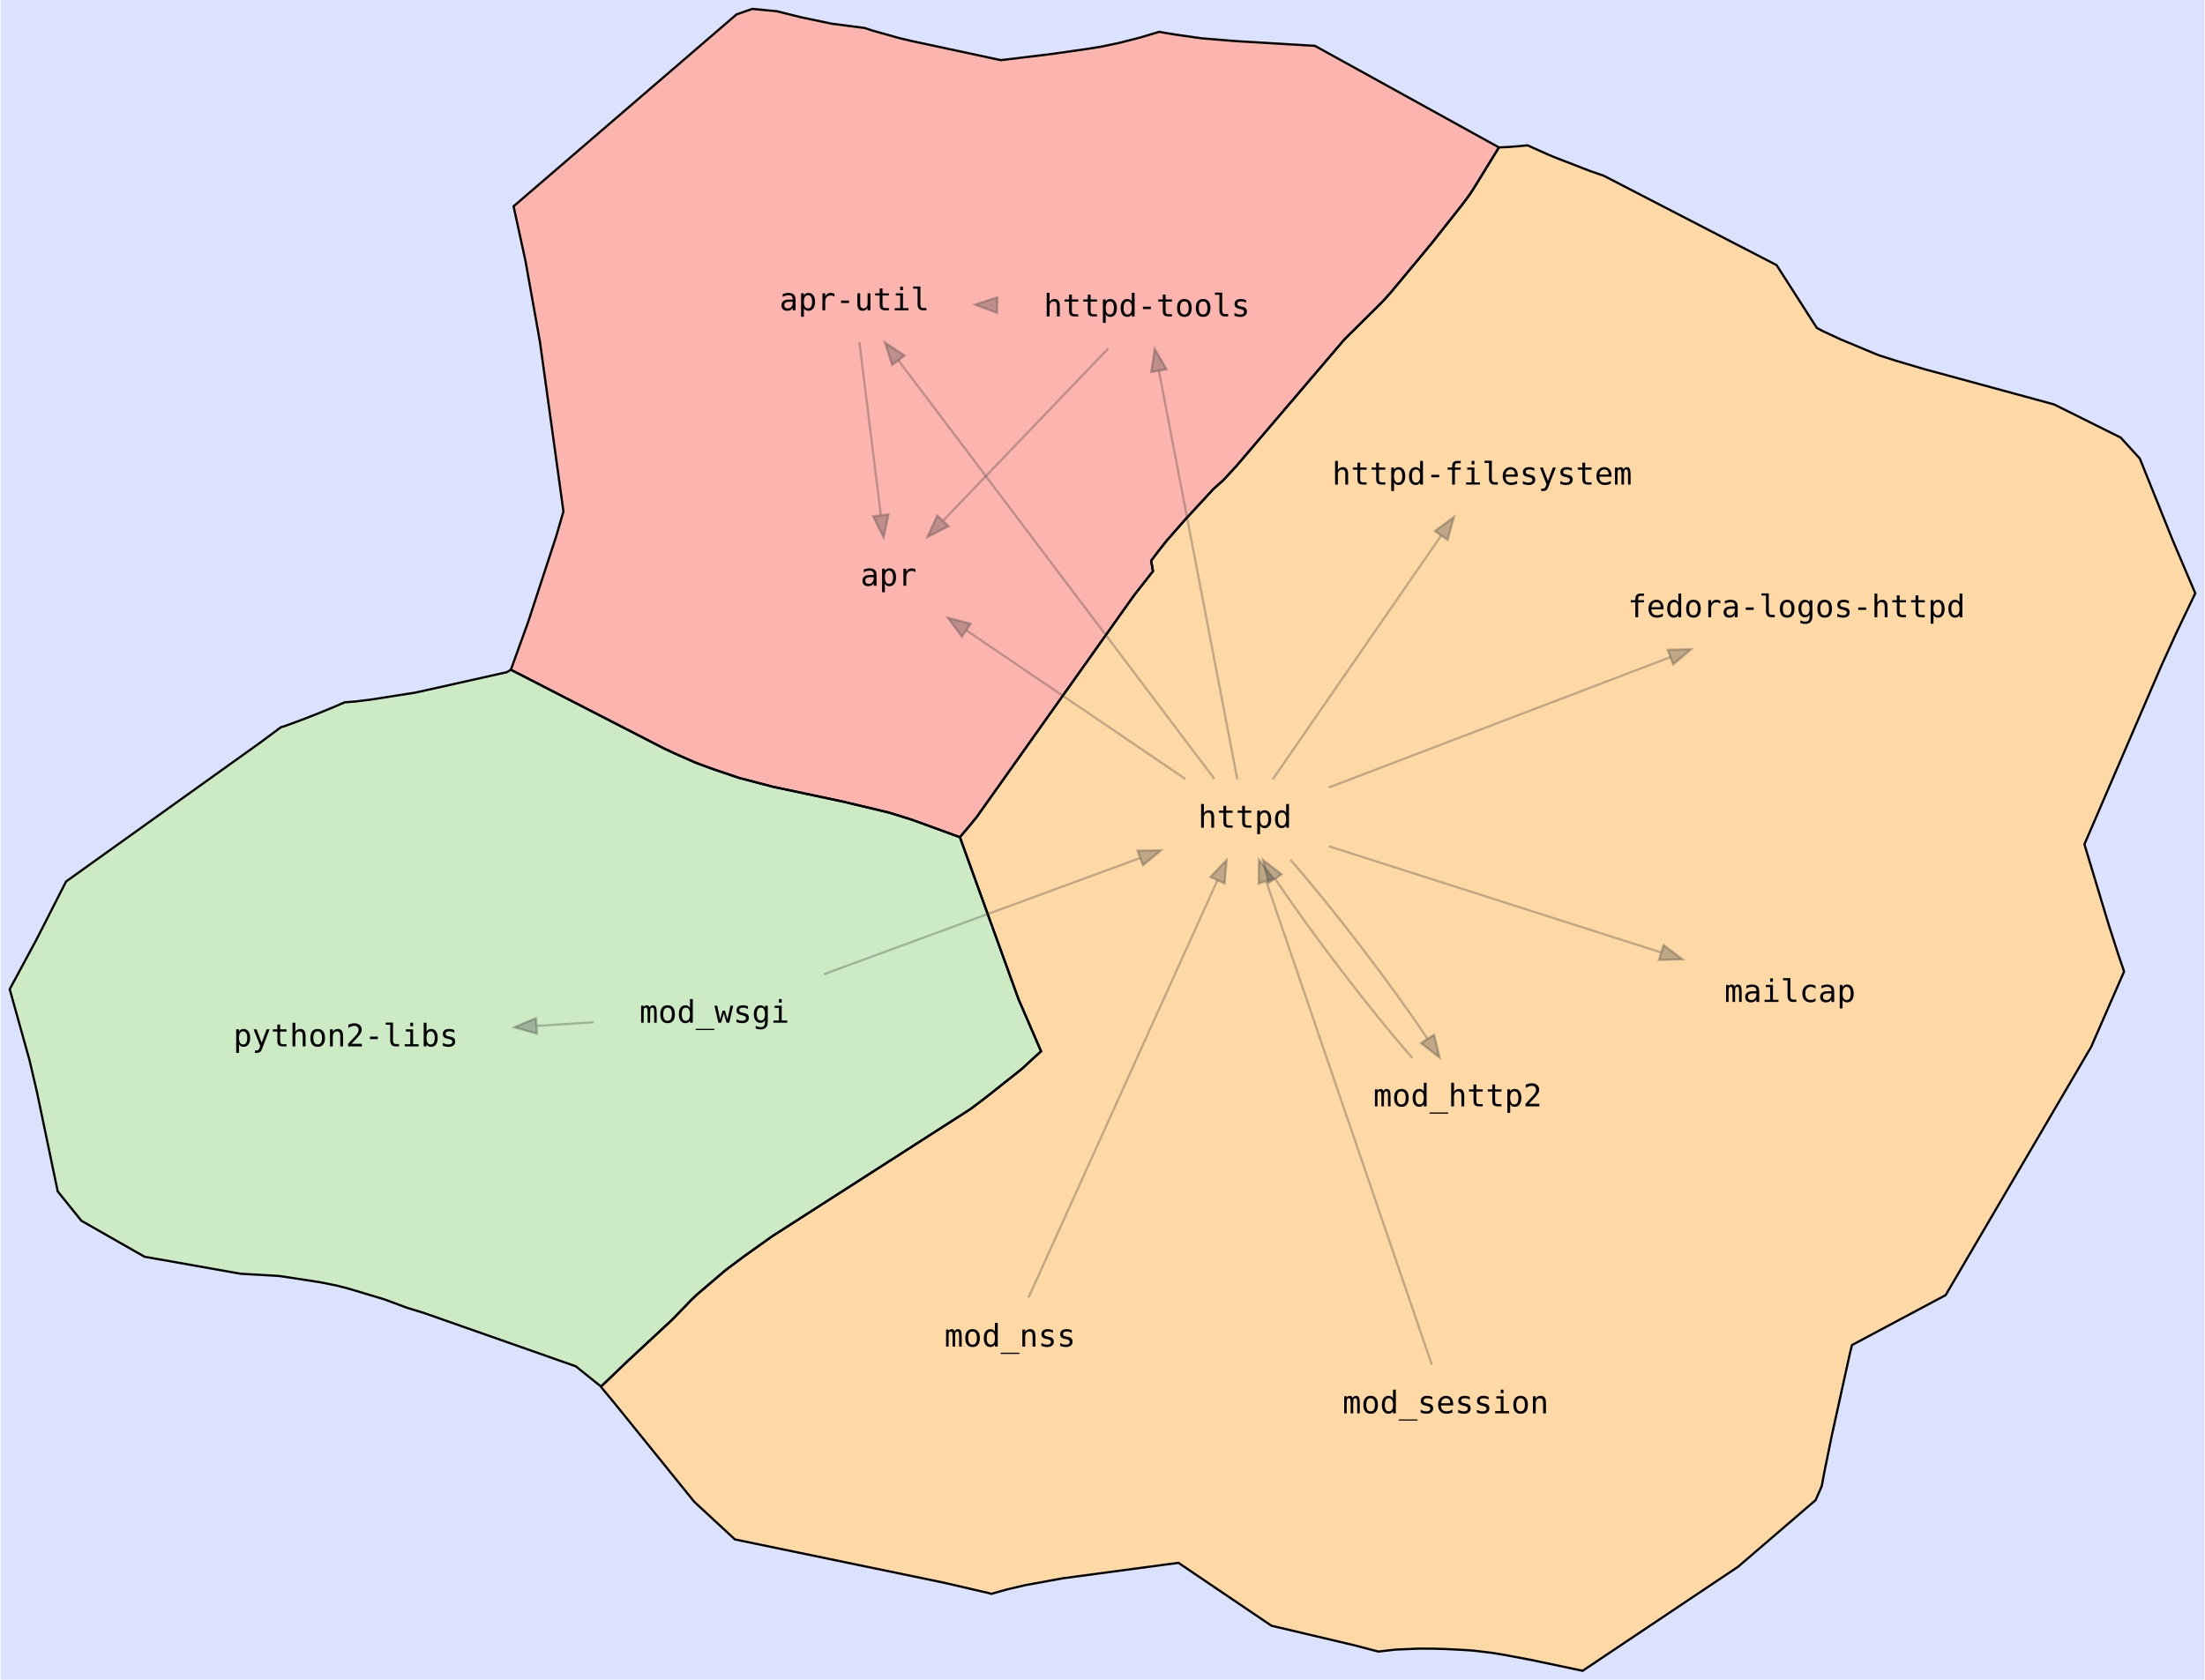
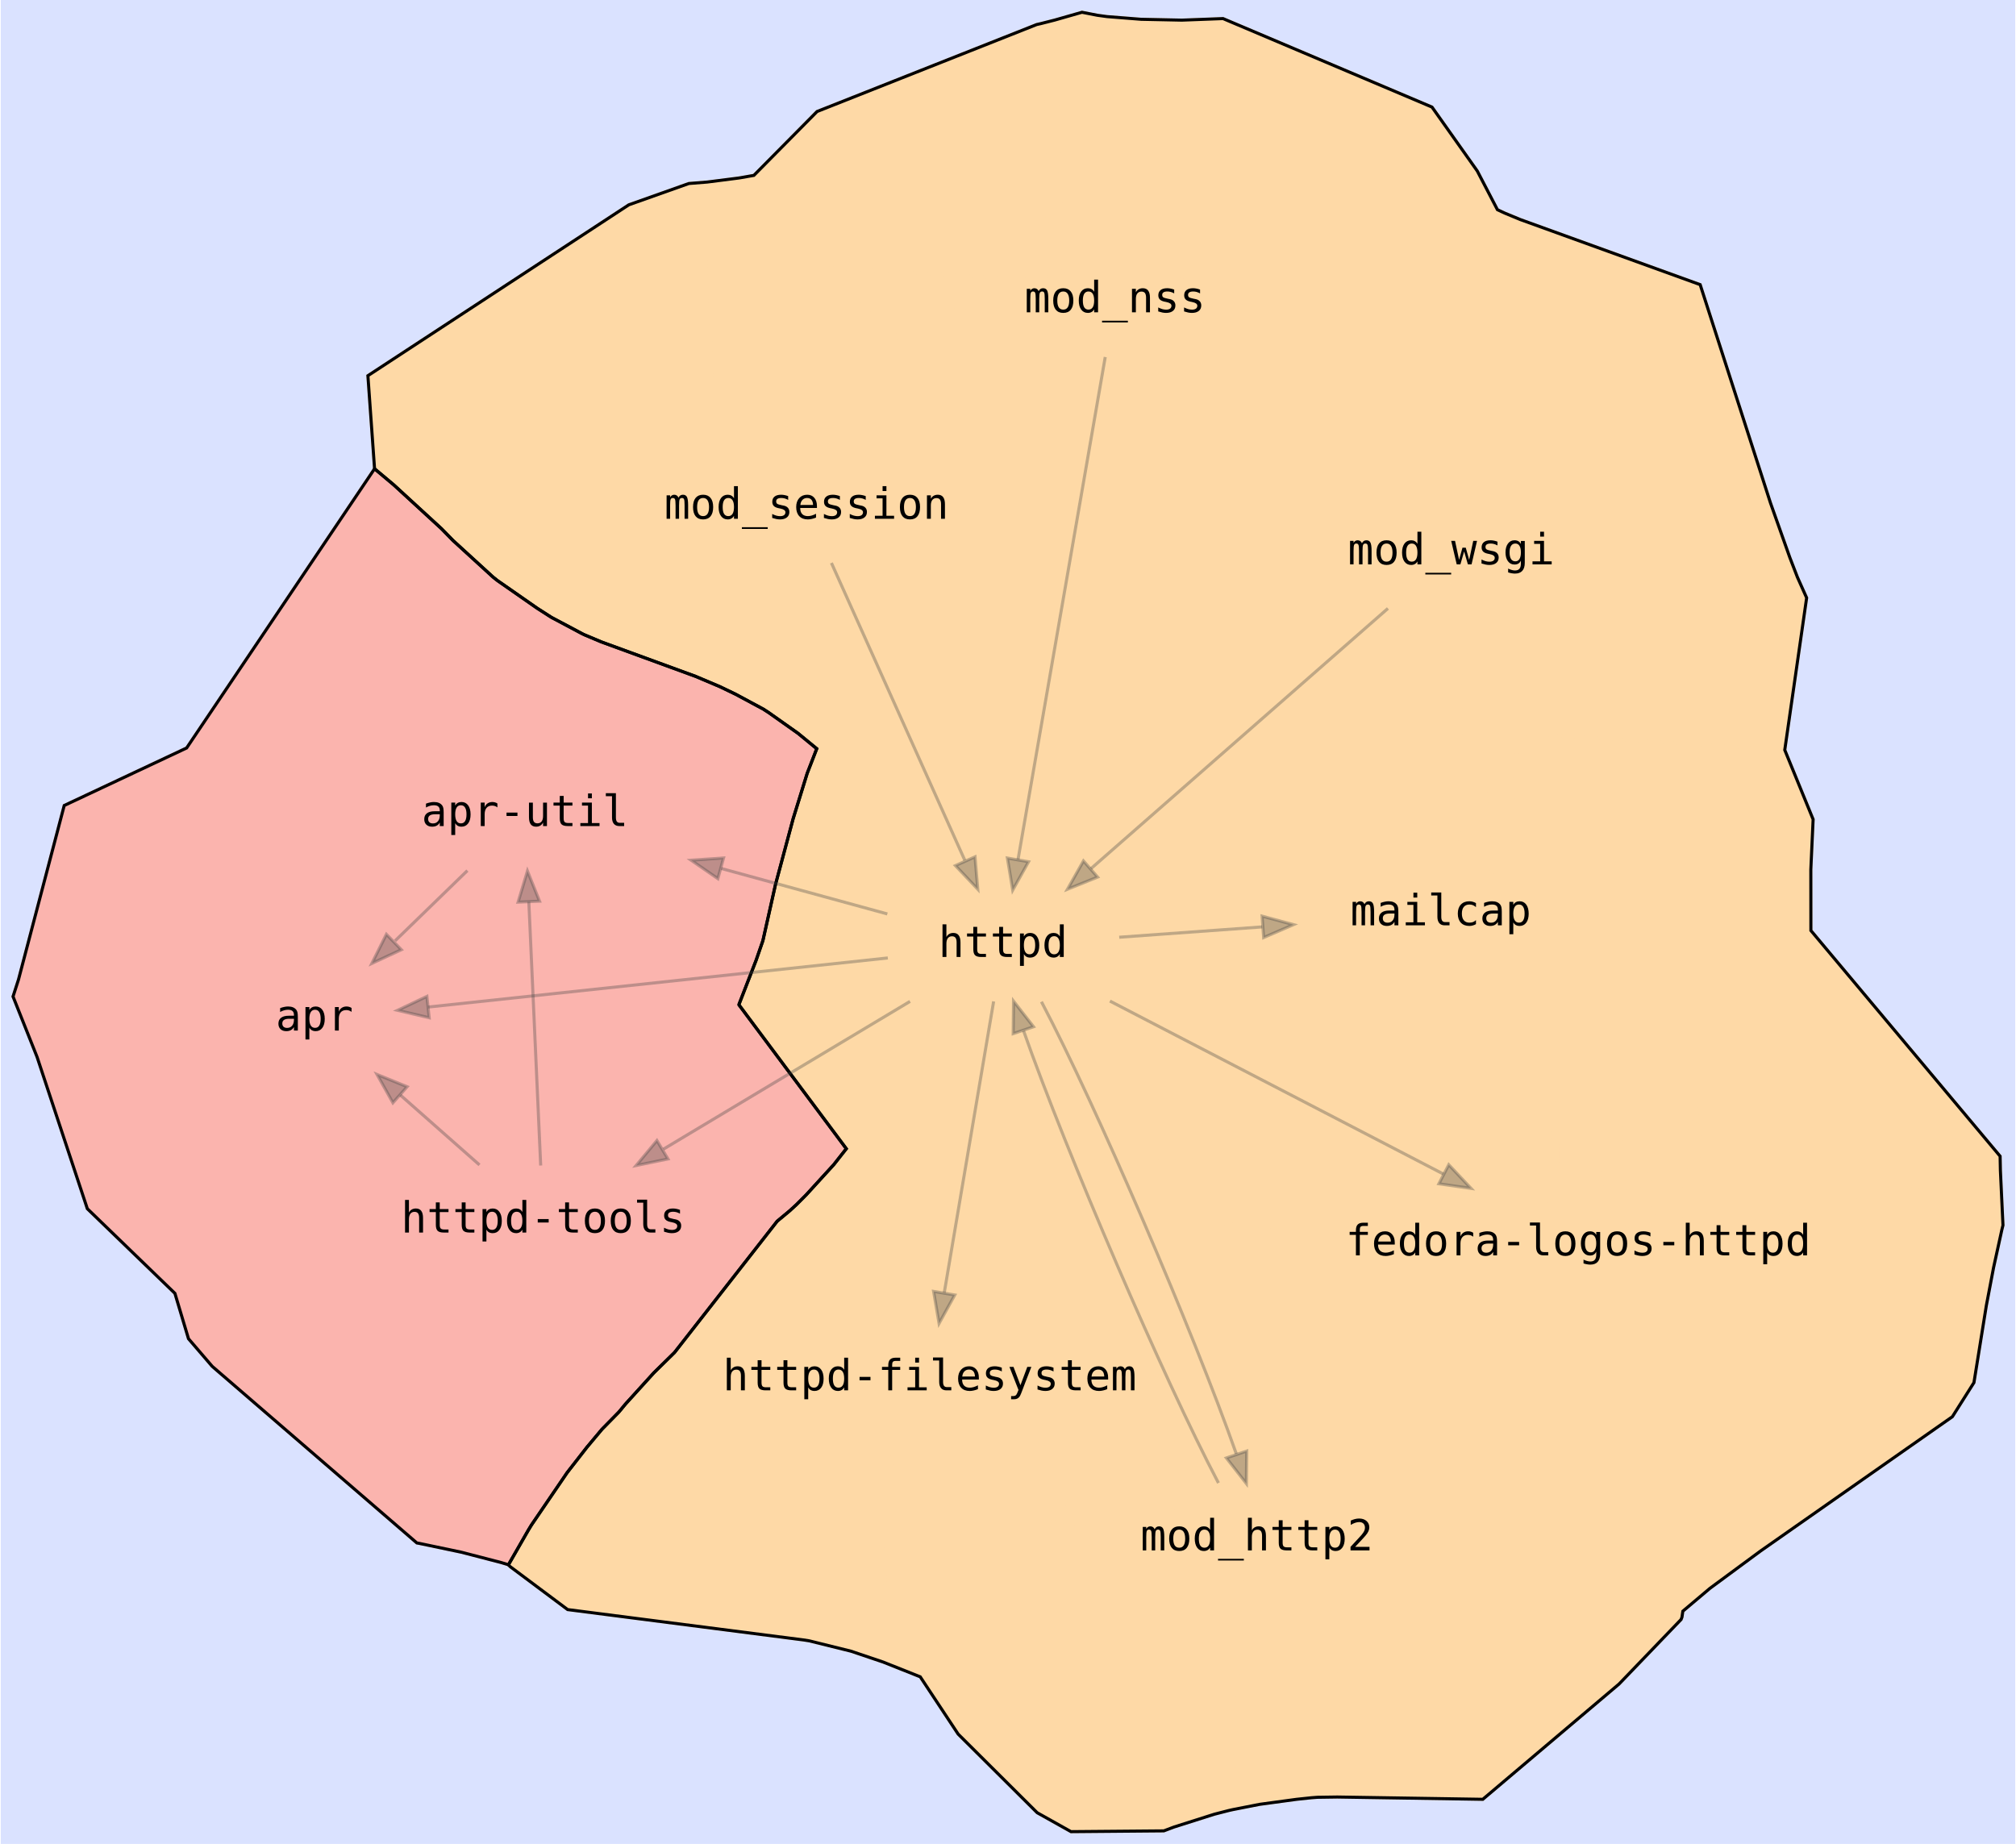
- <svg xmlns="http://www.w3.org/2000/svg" width="991pt" height="755pt" viewBox="0.00 0.00 990.69 755.33">
-   <g id="graph0" class="graph" transform="scale(1 1) rotate(0) translate(79.7128 649.8377)">
-     <polygon fill="#dae2ff" stroke="transparent" points="-79.713,105.495 -79.713,-649.838 910.982,-649.838 910.982,105.495 -79.713,105.495" />
-     <polygon fill="#fbb4ae" stroke="#fbb4ae" points="468.171,-504.154 476.632,-505.765 524.426,-497.238 541.041,-513.685 542.66,-515.398 545.471,-518.573 555.638,-530.81 555.717,-530.895 563.727,-540.543 576.862,-557.165 579.122,-560.148 581.048,-562.8 583.001,-565.847 593.876,-583.549 511.145,-629.219 475.693,-631.345 460.19,-632.6 447.828,-634.378 442.77,-635.211 442.57,-533.586 446.368,-511.524 444.638,-511.066 444.504,-510.89 440.195,-507.58 435.705,-506.434 435.705,-506.434 440.195,-507.58 444.504,-510.89 444.638,-511.066 446.368,-511.524 442.57,-533.586 442.77,-635.211 441.204,-635.535 432.407,-632.906 423.064,-630.529 415.27,-628.892 414.79,-533.274 418.549,-511.372 416.616,-510.861 413.254,-510.861 410.561,-483.298 406.887,-508.058 406.887,-508.058 410.561,-483.298 413.254,-510.861 416.616,-510.861 418.549,-511.372 414.79,-533.274 415.27,-628.892 410.225,-628.056 392.977,-625.579 369.929,-622.786 329.361,-631.492 324.504,-632.64 312.36,-636.042 309.818,-636.864 308.676,-637.259 293.829,-639.187 280.215,-642.04 269.309,-644.758 258.2,-645.838 251.102,-643.371 150.841,-557.058 156.178,-532.555 162.687,-496.186 271.713,-508.92 271.713,-508.92 162.687,-496.186 173.257,-419.86 170.026,-408.753 157.409,-370.212 149.622,-348.663 218.579,-313.214 224.727,-310.363 232.534,-306.938 234.182,-306.299 240.913,-303.853 252.091,-300.07 267.37,-296.055 298.581,-289.443 319.583,-284.451 319.422,-290.95 316.918,-341.206 312.158,-385.9 313.123,-387.678 312.221,-390.24 312.221,-391.113 312.221,-391.113 312.221,-390.24 313.123,-387.678 312.158,-385.9 316.918,-341.206 319.422,-290.95 319.583,-284.451 329.966,-281.202 329.005,-344.076 329.005,-344.076 329.966,-281.202 351.515,-273.377 355.469,-278.026 359.11,-282.497 429.687,-381.94 438.334,-392.995 437.499,-397.675 440.808,-402.057 444.431,-406.629 452.401,-415.742 465.548,-429.981 470.115,-434.06 476.077,-440.557 524.426,-497.238 476.632,-505.765 468.171,-504.154 463.097,-508.761 468.171,-504.154" />
-     <polygon fill="#fed9a6" stroke="#fed9a6" points="906.982,-383.019 896.812,-406.934 882.058,-443.608 873.444,-453.065 843.469,-467.976 785.075,-483.862 772.294,-487.651 764.822,-490.045 763.216,-490.675 756.186,-376.078 753.325,-376.078 751.871,-375.717 755.768,-289.255 746.138,-289.332 743.711,-289.211 737.276,-289.091 737.748,-269.907 737.748,-269.907 737.276,-289.091 743.711,-289.211 746.138,-289.332 755.768,-289.255 751.871,-375.717 753.325,-376.078 756.186,-376.078 763.216,-490.675 747.686,-497.15 749.555,-408.36 747.144,-376.093 743.909,-376.093 742.374,-375.708 739.915,-375.708 736.38,-345.654 735.69,-289.16 734.535,-289.144 731.738,-204.84 733.729,-202.613 731.878,-200.705 727.947,-198.691 721.8,-198.691 718.088,-200.643 715.069,-164.497 714.879,-74.091 703.991,-80.985 693.786,-86.854 602.619,-87.014 601.5,-116.305 601.5,-116.305 602.619,-87.014 693.786,-86.854 703.991,-80.985 714.879,-74.091 715.069,-164.497 718.088,-200.643 721.8,-198.691 727.947,-198.691 731.878,-200.705 733.729,-202.613 731.738,-204.84 727.369,-207.24 727.369,-207.24 731.738,-204.84 734.535,-289.144 735.69,-289.16 736.38,-345.654 739.915,-375.708 742.374,-375.708 743.909,-376.093 747.144,-376.093 749.555,-408.36 747.686,-497.15 739.473,-500.965 739.206,-449.584 738.071,-421.065 739.067,-375.921 736.53,-375.921 733.814,-373.194 730.07,-371.398 730.07,-371.398 733.814,-373.194 736.53,-375.921 733.768,-378.739 730.385,-380.38 725.667,-380.38 722.381,-450.355 720.988,-425.122 715.573,-376.163 711.25,-376.163 720.129,-475.757 700.794,-451.224 700.877,-448.86 700.877,-448.86 700.794,-451.224 692.844,-443.004 692.436,-416.45 694.69,-375.793 694.674,-375.789 690.133,-375.789 687.364,-316.637 687.297,-288.904 677.489,-287.784 609.829,-276.164 609.765,-276.186 603.742,-270.22 594.285,-261.248 591.624,-258.952 574.331,-245.438 562.103,-237.454 557.027,-234.578 544.173,-228.367 492.26,-205.547 492.103,-219.148 492.454,-229.9 496.343,-274.167 496.343,-274.167 492.454,-229.9 492.103,-219.148 492.26,-205.547 544.173,-228.367 557.027,-234.578 562.103,-237.454 574.331,-245.438 591.624,-258.952 594.285,-261.248 603.742,-270.22 609.765,-276.186 609.829,-276.164 677.489,-287.784 687.297,-288.904 687.364,-316.637 690.133,-375.789 694.674,-375.789 694.69,-375.793 692.436,-416.45 692.844,-443.004 687.918,-438.639 683.611,-434.12 681.72,-432.466 647.618,-431.506 647.618,-431.506 681.72,-432.466 683.611,-434.12 687.918,-438.639 692.844,-443.004 700.794,-451.224 720.129,-475.757 711.25,-376.163 715.573,-376.163 720.988,-425.122 722.381,-450.355 725.667,-380.38 730.385,-380.38 733.768,-378.739 736.53,-375.921 739.067,-375.921 738.071,-421.065 739.206,-449.584 739.473,-500.965 736.806,-502.398 718.725,-530.612 641.031,-570.795 634.946,-572.901 631.1,-470.84 627.005,-438.276 627.005,-438.276 631.1,-470.84 634.946,-572.901 620.537,-578.476 616.462,-580.134 607.498,-584.144 606.804,-584.468 602.506,-584.073 597.62,-583.706 593.876,-583.549 583.001,-565.847 591.284,-439.048 594.877,-436.322 595.325,-435.732 590.849,-432.163 590.849,-432.163 595.325,-435.732 594.877,-436.322 591.284,-439.048 583.001,-565.847 581.048,-562.8 579.122,-560.148 576.862,-557.165 563.727,-540.543 555.717,-530.895 556.239,-458.42 560.197,-435.709 559.931,-435.64 559.931,-435.64 560.197,-435.709 556.239,-458.42 555.717,-530.895 555.638,-530.81 545.471,-518.573 542.66,-515.398 541.041,-513.685 524.426,-497.238 476.077,-440.557 470.115,-434.06 465.548,-429.981 452.401,-415.742 444.431,-406.629 440.808,-402.057 437.499,-397.675 438.334,-392.995 429.687,-381.94 359.11,-282.497 355.469,-278.026 351.515,-273.377 377.868,-200.514 388.009,-177.093 382.827,-172.389 380.174,-169.883 379.211,-169.049 363.49,-156.562 356.429,-151.228 355.812,-150.81 267.035,-93.854 254.362,-84.807 246.121,-78.638 233.208,-67.624 230.746,-65.267 222.09,-56.33 337.548,-50.828 352.357,-55.249 357.268,-51.314 356.538,-148.021 362.563,-48.283 365.165,-48.283 367.08,-50.295 371.244,-52.445 371.244,-52.445 367.08,-50.295 365.165,-48.283 362.563,-48.283 356.538,-148.021 357.268,-51.314 352.357,-55.249 337.548,-50.828 222.09,-56.33 202.357,-38.002 190.167,-26.325 190.24,-26.023 195.873,-19.263 232.041,25.46 250.357,42.424 344.514,61.914 364.555,66.564 365.649,66.897 372.758,64.89 380.604,63.061 381.092,62.959 397.618,59.923 394.285,-16.243 395.824,-41.098 395.824,-41.098 394.285,-16.243 397.618,59.923 449.771,52.944 491.612,81.229 528.816,90.01 539.659,92.84 547.523,91.955 547.325,67.229 551.832,-17.838 547.192,-17.838 545.798,-18.207 549.036,-49.029 549.034,-87.071 550.406,-87.162 550.398,-91.484 550.398,-91.484 550.406,-87.162 549.034,-87.071 549.036,-49.029 545.798,-18.207 547.192,-17.838 551.832,-17.838 547.325,67.229 547.523,91.955 557.572,91.522 564.09,91.543 565.328,-14.132 561.739,-16.798 560.662,-18.233 560.89,-18.523 564.257,-21.037 564.257,-21.037 560.89,-18.523 560.662,-18.233 561.739,-16.798 565.328,-14.132 569.926,-13 574.338,-14.084 578.477,-17.187 578.98,-17.843 573.653,-22.115 577.419,-43.311 578.965,-87.026 578.393,-87.052 575.087,-151.131 571.424,-152.023 566.382,-155.963 567.368,-157.278 570.435,-159.548 575.152,-160.746 575.152,-160.746 570.435,-159.548 567.368,-157.278 566.382,-155.963 571.424,-152.023 575.087,-151.131 578.393,-87.052 578.965,-87.026 577.419,-43.311 573.653,-22.115 578.98,-17.843 578.477,-17.187 574.338,-14.084 569.926,-13 565.328,-14.132 564.09,91.543 569.321,91.681 578.204,92.12 582.457,92.429 590.617,93.399 596.255,94.329 608.38,96.612 631.514,101.495 701.413,54.7 736.252,24.761 739.021,18.453 740.183,12.211 743.476,-3.984 751.74,-41.47 752.629,-44.984 794.727,-67.443 860.309,-179.318 860.693,-180.303 874.971,-212.977 872.553,-220.032 867.98,-234.217 857.138,-270.166 891.676,-350.342 898.716,-365.806 906.429,-381.916 906.982,-383.019 906.982,-383.019" />
-     <polygon fill="#ccebc5" stroke="#ccebc5" points="-63.413,-158.5 -66.752,-172.864 -75.713,-205 -63.753,-227.203 -50.366,-253.447 37.269,-316.151 46.208,-322.807 48.219,-323.427 55.84,-326.231 61.342,-328.367 69.368,-331.643 68.272,-185.295 72.499,-187.416 72.499,-187.416 68.272,-185.295 69.368,-331.643 74.945,-334.03 79.249,-334.344 80.187,-334.444 86.54,-335.226 106.402,-338.34 108.132,-338.697 147.804,-347.562 149.622,-348.663 218.579,-313.214 224.727,-310.363 232.534,-306.938 234.182,-306.299 240.913,-303.853 252.091,-300.07 267.37,-296.055 298.581,-289.443 319.583,-284.451 329.966,-281.202 351.515,-273.377 377.868,-200.514 388.009,-177.093 382.827,-172.389 380.174,-169.883 379.211,-169.049 363.49,-156.562 356.429,-151.228 355.812,-150.81 267.035,-93.854 254.362,-84.807 246.121,-78.638 233.208,-67.624 230.746,-65.267 222.09,-56.33 202.357,-38.002 190.167,-26.325 178.792,-35.441 110.305,-59.495 103.765,-61.493 103.107,-61.679 92.813,-65.514 76.812,-70.312 75.385,-70.705 71.113,-71.776 64.164,-73.182 45.985,-75.982 43.667,-76.17 28.163,-77.05 -15.1,-84.7 -43.491,-100.885 -54.13,-114.083 -63.413,-158.5 -63.413,-158.5" />
-     <polyline fill="none" stroke="#000000" points="293.829,-639.187 280.215,-642.04 269.309,-644.758 258.2,-645.838 251.102,-643.371 150.841,-557.058 156.178,-532.555 162.687,-496.186 173.257,-419.86 170.026,-408.753 157.409,-370.212 149.622,-348.663 218.579,-313.214 224.727,-310.363 232.534,-306.938 234.182,-306.299 240.913,-303.853 252.091,-300.07 267.37,-296.055 298.581,-289.443 319.583,-284.451 329.966,-281.202 351.515,-273.377 355.469,-278.026 359.11,-282.497 429.687,-381.94 438.334,-392.995 437.499,-397.675 440.808,-402.057 444.431,-406.629 452.401,-415.742 465.548,-429.981 470.115,-434.06 476.077,-440.557 524.426,-497.238 541.041,-513.685 542.66,-515.398 545.471,-518.573 555.638,-530.81 555.717,-530.895 563.727,-540.543 576.862,-557.165 579.122,-560.148 581.048,-562.8 583.001,-565.847 593.876,-583.549 511.145,-629.219 475.693,-631.345 460.19,-632.6 447.828,-634.378 442.77,-635.211 441.204,-635.535 432.407,-632.906 423.064,-630.529 415.27,-628.892 410.225,-628.056 392.977,-625.579 369.929,-622.786 329.361,-631.492 324.504,-632.64 312.36,-636.042 309.818,-636.864 308.676,-637.259 293.829,-639.187 " />
-     <polyline fill="none" stroke="#000000" points="437.499,-397.675 440.808,-402.057 444.431,-406.629 452.401,-415.742 465.548,-429.981 470.115,-434.06 476.077,-440.557 524.426,-497.238 541.041,-513.685 542.66,-515.398 545.471,-518.573 555.638,-530.81 555.717,-530.895 563.727,-540.543 576.862,-557.165 579.122,-560.148 581.048,-562.8 583.001,-565.847 593.876,-583.549 597.62,-583.706 602.506,-584.073 606.804,-584.468 607.498,-584.144 616.462,-580.134 620.537,-578.476 634.946,-572.901 641.031,-570.795 718.725,-530.612 736.806,-502.398 739.473,-500.965 747.686,-497.15 763.216,-490.675 764.822,-490.045 772.294,-487.651 785.075,-483.862 843.469,-467.976 873.444,-453.065 882.058,-443.608 896.812,-406.934 906.982,-383.019 906.429,-381.916 898.716,-365.806 891.676,-350.342 857.138,-270.166 867.98,-234.217 872.553,-220.032 874.971,-212.977 860.693,-180.303 860.309,-179.318 794.727,-67.443 752.629,-44.984 751.74,-41.47 743.476,-3.984 740.183,12.211 739.021,18.453 736.252,24.761 701.413,54.7 631.514,101.495 608.38,96.612 596.255,94.329 590.617,93.399 582.457,92.429 578.204,92.12 569.321,91.681 564.09,91.543 557.572,91.522 547.523,91.955 539.659,92.84 528.816,90.01 491.612,81.229 449.771,52.944 397.618,59.923 381.092,62.959 380.604,63.061 372.758,64.89 365.649,66.897 364.555,66.564 344.514,61.914 250.357,42.424 232.041,25.46 195.873,-19.263 190.24,-26.023 190.167,-26.325 202.357,-38.002 222.09,-56.33 230.746,-65.267 233.208,-67.624 246.121,-78.638 254.362,-84.807 267.035,-93.854 355.812,-150.81 356.429,-151.228 363.49,-156.562 379.211,-169.049 380.174,-169.883 382.827,-172.389 388.009,-177.093 377.868,-200.514 351.515,-273.377 355.469,-278.026 359.11,-282.497 429.687,-381.94 438.334,-392.995 437.499,-397.675 " />
-     <polyline fill="none" stroke="#000000" points="232.534,-306.938 224.727,-310.363 218.579,-313.214 149.622,-348.663 147.804,-347.562 108.132,-338.697 106.402,-338.34 86.54,-335.226 80.187,-334.444 79.249,-334.344 74.945,-334.03 69.368,-331.643 61.342,-328.367 55.84,-326.231 48.219,-323.427 46.208,-322.807 37.269,-316.151 -50.366,-253.447 -63.753,-227.203 -75.713,-205 -66.752,-172.864 -63.413,-158.5 -54.13,-114.083 -43.491,-100.885 -15.1,-84.7 28.163,-77.05 43.667,-76.17 45.985,-75.982 64.164,-73.182 71.113,-71.776 75.385,-70.705 76.812,-70.312 92.813,-65.514 103.107,-61.679 103.765,-61.493 110.305,-59.495 178.792,-35.441 190.167,-26.325 202.357,-38.002 222.09,-56.33 230.746,-65.267 233.208,-67.624 246.121,-78.638 254.362,-84.807 267.035,-93.854 355.812,-150.81 356.429,-151.228 363.49,-156.562 379.211,-169.049 380.174,-169.883 382.827,-172.389 388.009,-177.093 377.868,-200.514 351.515,-273.377 329.966,-281.202 319.583,-284.451 298.581,-289.443 267.37,-296.055 252.091,-300.07 240.913,-303.853 234.182,-306.299 232.534,-306.938 " />
+ <svg xmlns="http://www.w3.org/2000/svg" width="657pt" height="601pt" viewBox="0.00 0.00 656.62 601.11">
+   <g id="graph0" class="graph" transform="scale(1 1) rotate(0) translate(75.2387 519.7219)">
+     <polygon fill="#dae2ff" stroke="transparent" points="-75.239,81.385 -75.239,-519.722 581.386,-519.722 581.386,81.385 -75.239,81.385" />
+     <polygon fill="#fbb4ae" stroke="#fbb4ae" points="60.38,-16.736 61.308,-16.564 74.853,-13.72 87.925,-10.327 90.237,-9.614 96.767,-20.985 91.869,-121.243 92.502,-121.41 93.805,-123.186 95.888,-124.72 95.888,-124.72 93.805,-123.186 92.502,-121.41 91.869,-121.243 96.767,-20.985 97.733,-22.573 109.372,-39.655 115.854,-47.978 120.744,-53.812 126.209,-59.376 128.376,-61.997 137.609,-72.173 133.856,-114.304 133.856,-114.304 137.609,-72.173 144.317,-78.761 144.387,-78.84 177.838,-121.62 181.899,-124.996 184.19,-127.095 187.265,-130.183 196.261,-140.034 200.366,-145.244 165.344,-192.188 170.96,-206.667 173.178,-213.068 177.301,-231.452 183.035,-252.815 187.615,-267.61 190.734,-275.651 184.608,-280.678 175.07,-287.419 173.349,-288.535 164.271,-293.415 159.205,-295.852 151.244,-299.227 120.57,-310.444 114.991,-312.79 114.404,-313.068 104.246,-318.465 99.633,-321.42 86.61,-330.49 85.203,-331.616 72.186,-343.513 68.397,-347.387 52.856,-361.659 46.6,-366.906 -14.654,-275.886 -54.553,-257.133 -69.454,-200.4 -14.485,-194.783 15.524,-194.178 19.986,-189.059 21.279,-190.428 24.446,-191.964 27.474,-238.195 21.127,-244.247 63.113,-249.057 63.113,-249.057 21.127,-244.247 27.474,-238.195 24.446,-191.964 28.936,-191.964 28.936,-191.964 24.446,-191.964 21.279,-190.428 19.986,-189.059 15.524,-194.178 -14.485,-194.783 -69.454,-200.4 -71.239,-194.855 -63.404,-175.158 -47.024,-125.69 -18.475,-98.096 -14.051,-83.307 -6.314,-74.296 60.38,-16.736 60.38,-16.736" />
+     <polygon fill="#fed9a6" stroke="#fed9a6" points="486.047,-115.937 486.531,-116.225 490.165,-120.336 576.544,-138.156 577.386,-120.299 577.028,-118.855 574.326,-106.529 571.964,-94.115 567.925,-69.005 560.889,-57.883 498.348,-14.088 481.893,-1.952 473.036,5.517 472.756,7.454 472.463,8.221 452.253,29.251 407.831,66.84 360.386,66.093 361.496,-11.041 357.439,-14.777 357.066,-15.582 354.32,-18.33 356.144,-20.025 356.392,-20.138 356.392,-20.138 356.144,-20.025 354.32,-18.33 357.066,-15.582 357.439,-14.777 361.496,-11.041 360.386,66.093 353.902,66.187 352.018,66.328 347.171,66.839 335.106,68.479 326.272,70.214 329.844,-14.203 325.073,-17.827 325.002,-17.917 324.733,-17.986 320.867,-17.986 320.002,-18.207 317.289,-18.207 313.249,-44.792 312.797,-62.621 306.945,-57.775 306.868,-24.888 266.058,-22.244 266.94,-23.331 275.693,-31.869 275.693,-31.869 266.94,-23.331 266.058,-22.244 306.868,-24.888 306.945,-57.775 312.797,-62.621 313.249,-44.792 317.289,-18.207 320.002,-18.207 320.867,-17.986 324.733,-17.986 325.002,-17.917 325.073,-17.827 329.844,-14.203 326.272,70.214 325.053,70.49 320.286,71.714 307.171,75.881 303.869,77.129 273.611,77.385 262.586,71.211 236.822,45.582 224.467,26.91 212.369,22.095 213.307,-17.675 217.183,-69.703 218.549,-69.703 220.427,-67.957 220.427,-67.957 218.549,-69.703 217.183,-69.703 213.307,-17.675 212.369,22.095 201.876,18.551 188.398,15.21 188.06,15.146 186.425,14.888 109.536,4.991 90.789,-9.018 90.237,-9.614 96.767,-20.985 97.733,-22.573 109.372,-39.655 115.854,-47.978 120.744,-53.812 126.209,-59.376 128.376,-61.997 137.609,-72.173 144.317,-78.761 144.387,-78.84 177.838,-121.62 181.899,-124.996 184.19,-127.095 187.265,-130.183 196.261,-140.034 200.366,-145.244 165.344,-192.188 170.96,-206.667 173.178,-213.068 177.301,-231.452 183.035,-252.815 187.615,-267.61 190.734,-275.651 184.608,-280.678 175.07,-287.419 173.349,-288.535 164.271,-293.415 159.205,-295.852 151.244,-299.227 120.57,-310.444 114.991,-312.79 114.404,-313.068 104.246,-318.465 99.633,-321.42 86.61,-330.49 85.203,-331.616 72.186,-343.513 68.397,-347.387 52.856,-361.659 46.6,-366.906 44.429,-397.248 129.48,-452.952 149.042,-459.897 155.051,-460.376 156.625,-391.396 156.625,-391.396 155.051,-460.376 165.092,-461.66 165.891,-461.782 170.243,-462.549 190.836,-483.367 262.423,-511.721 263.712,-512.01 266.375,-428.219 195.189,-432.331 200.07,-426.922 206.597,-420.199 206.597,-420.199 200.07,-426.922 195.189,-432.331 266.375,-428.219 263.712,-512.01 268.325,-513.185 271.341,-423.916 273.612,-421.685 272.807,-420.882 255.293,-417.58 232.505,-418.768 208.754,-418.311 214.518,-412.383 217.877,-409.238 217.877,-409.238 214.518,-412.383 208.754,-418.311 232.505,-418.768 255.293,-417.58 272.807,-420.882 273.612,-421.685 271.341,-423.916 268.325,-513.185 277.192,-515.722 282.187,-514.744 285.341,-514.311 296.476,-513.431 309.729,-513.157 307.799,-450.802 309.749,-428.516 309.749,-428.516 307.799,-450.802 309.729,-513.157 323.164,-513.663 391.275,-484.811 406.026,-463.989 412.602,-451.361 415.01,-450.237 420.091,-448.135 478.685,-426.929 501.605,-355.749 507.902,-337.992 510.39,-331.539 513.389,-324.83 506.258,-275.231 424.747,-280.394 419.246,-280.495 415.631,-228.754 411.39,-224.932 407.531,-280.612 404.406,-280.548 400.079,-280.667 404.874,-337.797 406.71,-339.631 405.253,-341.03 405.253,-341.03 406.71,-339.631 404.874,-337.797 400.079,-280.667 399.967,-280.665 398.055,-280.546 401.842,-223.036 402.888,-221.898 400.591,-219.322 396.927,-217.396 396.927,-217.396 400.591,-219.322 402.888,-221.898 401.842,-223.036 398.055,-280.546 399.967,-280.665 400.079,-280.667 404.406,-280.548 407.531,-280.612 411.39,-224.932 415.631,-228.754 419.246,-280.495 424.747,-280.394 506.258,-275.231 515.503,-252.609 514.754,-236.271 514.774,-216.375 576.451,-142.801 576.544,-138.156 490.165,-120.336 486.531,-116.225 486.047,-115.937 484.582,-114.34 482.387,-114.34 476.589,-166.276 476.476,-163.677 471.601,-114.166 467.864,-114.166 467.445,-114.268 464.585,-114.268 460.815,-146.549 458.404,-114.283 455.169,-114.283 451.346,-174.026 449.897,-173.474 449.331,-159.255 445.028,-116.929 441.644,-118.57 436.927,-118.57 432.259,-116.135 432.248,-163.312 426.833,-114.353 422.511,-114.353 421.827,-114.185 419.867,-114.185 418.914,-113.954 415.907,-113.954 414.652,-114.272 409.61,-114.272 408.469,-113.983 405.95,-113.983 403.696,-154.64 400.218,-114.276 396.84,-114.276 394.863,-167.972 394.774,-167.976 391.683,-117.404 387.693,-121.02 344.773,-119.308 322.716,-120.892 313.952,-142.679 279,-141.083 266.959,-140.962 263.957,-141.147 263.863,-149.248 264.214,-160 268.104,-204.272 268.104,-204.272 264.214,-160 263.863,-149.248 263.957,-141.147 266.959,-140.962 279,-141.083 313.952,-142.679 322.716,-120.892 344.773,-119.308 387.693,-121.02 391.683,-117.404 394.774,-167.976 394.863,-167.972 396.84,-114.276 400.218,-114.276 403.696,-154.64 405.95,-113.983 408.469,-113.983 409.61,-114.272 414.652,-114.272 415.907,-113.954 418.914,-113.954 419.867,-114.185 421.827,-114.185 422.511,-114.353 426.833,-114.353 432.248,-163.312 432.259,-116.135 436.927,-118.57 441.644,-118.57 445.028,-116.929 447.79,-114.112 445.075,-111.384 441.33,-109.588 441.33,-109.588 445.075,-111.384 447.79,-114.112 445.028,-116.929 449.331,-159.255 449.897,-173.474 451.346,-174.026 455.169,-114.283 458.404,-114.283 460.815,-146.549 464.585,-114.268 467.445,-114.268 467.864,-114.166 471.601,-114.166 476.476,-163.677 476.589,-166.276 482.387,-114.34 484.582,-114.34 486.047,-115.937 486.047,-115.937" />
+     <polyline fill="none" stroke="#000000" points="86.61,-330.49 99.633,-321.42 104.246,-318.465 114.404,-313.068 114.991,-312.79 120.57,-310.444 151.244,-299.227 159.205,-295.852 164.271,-293.415 173.349,-288.535 175.07,-287.419 184.608,-280.678 190.734,-275.651 187.615,-267.61 183.035,-252.815 177.301,-231.452 173.178,-213.068 170.96,-206.667 165.344,-192.188 200.366,-145.244 196.261,-140.034 187.265,-130.183 184.19,-127.095 181.899,-124.996 177.838,-121.62 144.387,-78.84 144.317,-78.761 137.609,-72.173 128.376,-61.997 126.209,-59.376 120.744,-53.812 115.854,-47.978 109.372,-39.655 97.733,-22.573 96.767,-20.985 90.237,-9.614 87.925,-10.327 74.853,-13.72 61.308,-16.564 60.38,-16.736 -6.314,-74.296 -14.051,-83.307 -18.475,-98.096 -47.024,-125.69 -63.404,-175.158 -71.239,-194.855 -69.454,-200.4 -54.553,-257.133 -14.654,-275.886 46.6,-366.906 52.856,-361.659 68.397,-347.387 72.186,-343.513 85.203,-331.616 86.61,-330.49 " />
+     <polyline fill="none" stroke="#000000" points="165.344,-192.188 200.366,-145.244 196.261,-140.034 187.265,-130.183 184.19,-127.095 181.899,-124.996 177.838,-121.62 144.387,-78.84 144.317,-78.761 137.609,-72.173 128.376,-61.997 126.209,-59.376 120.744,-53.812 115.854,-47.978 109.372,-39.655 97.733,-22.573 96.767,-20.985 90.237,-9.614 90.789,-9.018 109.536,4.991 186.425,14.888 188.06,15.146 188.398,15.21 201.876,18.551 212.369,22.095 224.467,26.91 236.822,45.582 262.586,71.211 273.611,77.385 303.869,77.129 307.171,75.881 320.286,71.714 325.053,70.49 326.272,70.214 335.106,68.479 347.171,66.839 352.018,66.328 353.902,66.187 360.386,66.093 407.831,66.84 452.253,29.251 472.463,8.221 472.756,7.454 473.036,5.517 481.893,-1.952 498.348,-14.088 560.889,-57.883 567.925,-69.005 571.964,-94.115 574.326,-106.529 577.028,-118.855 577.386,-120.299 576.544,-138.156 576.451,-142.801 514.774,-216.375 514.754,-236.271 515.503,-252.609 506.258,-275.231 513.389,-324.83 510.39,-331.539 507.902,-337.992 501.605,-355.749 478.685,-426.929 420.091,-448.135 415.01,-450.237 412.602,-451.361 406.026,-463.989 391.275,-484.811 323.164,-513.663 309.729,-513.157 296.476,-513.431 285.341,-514.311 282.187,-514.744 277.192,-515.722 268.325,-513.185 263.712,-512.01 262.423,-511.721 190.836,-483.367 170.243,-462.549 165.891,-461.782 165.092,-461.66 155.051,-460.376 149.042,-459.897 129.48,-452.952 44.429,-397.248 46.6,-366.906 52.856,-361.659 68.397,-347.387 72.186,-343.513 85.203,-331.616 86.61,-330.49 99.633,-321.42 104.246,-318.465 114.404,-313.068 114.991,-312.79 120.57,-310.444 151.244,-299.227 159.205,-295.852 164.271,-293.415 173.349,-288.535 175.07,-287.419 184.608,-280.678 190.734,-275.651 187.615,-267.61 183.035,-252.815 177.301,-231.452 173.178,-213.068 170.96,-206.667 165.344,-192.188 " />
    <g id="edge1" class="edge">
-       <path fill="none" stroke="#444444" stroke-opacity="0.333" d="M306.322,-495.981C308.846,-475.619 312.987,-442.204 315.942,-418.367" />
-       <polygon fill="#444444" fill-opacity="0.333" stroke="#444444" stroke-opacity="0.333" points="319.449,-418.525 317.205,-408.171 312.502,-417.664 319.449,-418.525" />
+       <path fill="none" stroke="#444444" stroke-opacity="0.333" d="M76.86,-235.915C69.599,-228.861 61.16,-220.66 53.311,-213.034" />
+       <polygon fill="#444444" fill-opacity="0.333" stroke="#444444" stroke-opacity="0.333" points="55.336,-210.121 45.724,-205.663 50.458,-215.142 55.336,-210.121" />
    </g>
    <g id="edge2" class="edge">
-       <path fill="none" stroke="#444444" stroke-opacity="0.333" d="M465.929,-299.605C434.959,-340.63 359.761,-440.244 323.835,-487.834" />
-       <polygon fill="#444444" fill-opacity="0.333" stroke="#444444" stroke-opacity="0.333" points="321.038,-485.73 317.807,-495.82 326.625,-489.947 321.038,-485.73" />
+       <path fill="none" stroke="#444444" stroke-opacity="0.333" d="M213.74,-221.782C197.473,-226.236 177.989,-231.571 159.579,-236.613" />
+       <polygon fill="#444444" fill-opacity="0.333" stroke="#444444" stroke-opacity="0.333" points="158.502,-233.278 149.782,-239.295 160.351,-240.03 158.502,-233.278" />
    </g>
    <g id="edge3" class="edge">
-       <path fill="none" stroke="#444444" stroke-opacity="0.333" d="M452.884,-299.559C425.876,-317.892 384.083,-346.261 354.473,-366.36" />
-       <polygon fill="#444444" fill-opacity="0.333" stroke="#444444" stroke-opacity="0.333" points="352.394,-363.541 346.086,-372.053 356.326,-369.332 352.394,-363.541" />
+       <path fill="none" stroke="#444444" stroke-opacity="0.333" d="M213.899,-207.436C172.248,-202.987 105.492,-195.855 64.052,-191.428" />
+       <polygon fill="#444444" fill-opacity="0.333" stroke="#444444" stroke-opacity="0.333" points="64.407,-187.946 54.092,-190.364 63.664,-194.907 64.407,-187.946" />
    </g>
    <g id="edge4" class="edge">
-       <path fill="none" stroke="#444444" stroke-opacity="0.333" d="M517.374,-295.724C558.192,-311.301 623.789,-336.334 670.875,-354.304" />
-       <polygon fill="#444444" fill-opacity="0.333" stroke="#444444" stroke-opacity="0.333" points="669.739,-357.616 680.33,-357.912 672.235,-351.077 669.739,-357.616" />
+       <path fill="none" stroke="#444444" stroke-opacity="0.333" d="M286.296,-193.382C316.981,-177.463 361.83,-154.195 394.984,-136.995" />
+       <polygon fill="#444444" fill-opacity="0.333" stroke="#444444" stroke-opacity="0.333" points="396.738,-140.028 404.003,-132.316 393.514,-133.814 396.738,-140.028" />
    </g>
    <g id="edge5" class="edge">
-       <path fill="none" stroke="#444444" stroke-opacity="0.333" d="M492.147,-299.351C510.822,-326.381 546.224,-377.62 567.898,-408.991" />
-       <polygon fill="#444444" fill-opacity="0.333" stroke="#444444" stroke-opacity="0.333" points="565.058,-411.038 573.622,-417.275 570.817,-407.059 565.058,-411.038" />
+       <path fill="none" stroke="#444444" stroke-opacity="0.333" d="M248.389,-193.27C244.313,-169.218 237.087,-126.573 232.302,-98.337" />
+       <polygon fill="#444444" fill-opacity="0.333" stroke="#444444" stroke-opacity="0.333" points="235.721,-97.563 230.599,-88.289 228.819,-98.733 235.721,-97.563" />
    </g>
    <g id="edge6" class="edge">
-       <path fill="none" stroke="#444444" stroke-opacity="0.333" d="M476.248,-299.389C468.599,-339.243 450.212,-435.051 441.017,-482.963" />
-       <polygon fill="#444444" fill-opacity="0.333" stroke="#444444" stroke-opacity="0.333" points="437.545,-482.486 439.097,-492.967 444.419,-483.805 437.545,-482.486" />
+       <path fill="none" stroke="#444444" stroke-opacity="0.333" d="M221.136,-193.272C197.973,-179.391 165.873,-160.154 140.764,-145.108" />
+       <polygon fill="#444444" fill-opacity="0.333" stroke="#444444" stroke-opacity="0.333" points="142.236,-141.91 131.859,-139.771 138.638,-147.914 142.236,-141.91" />
    </g>
    <g id="edge7" class="edge">
-       <path fill="none" stroke="#444444" stroke-opacity="0.333" d="M517.461,-269.276C557.317,-256.529 620.648,-236.274 666.829,-221.505" />
-       <polygon fill="#444444" fill-opacity="0.333" stroke="#444444" stroke-opacity="0.333" points="667.95,-224.821 676.409,-218.441 665.818,-218.153 667.95,-224.821" />
+       <path fill="none" stroke="#444444" stroke-opacity="0.333" d="M289.328,-214.189C303.617,-215.222 320.223,-216.423 335.947,-217.561" />
+       <polygon fill="#444444" fill-opacity="0.333" stroke="#444444" stroke-opacity="0.333" points="335.892,-221.066 346.119,-218.296 336.397,-214.084 335.892,-221.066" />
    </g>
    <g id="edge8" class="edge">
-       <path fill="none" stroke="#444444" stroke-opacity="0.333" d="M500.075,-263.253C518.732,-242.064 545.598,-206.942 561.777,-182.656" />
-       <polygon fill="#444444" fill-opacity="0.333" stroke="#444444" stroke-opacity="0.333" points="564.726,-184.542 567.22,-174.245 558.848,-180.74 564.726,-184.542" />
+       <path fill="none" stroke="#444444" stroke-opacity="0.333" d="M263.969,-193.169C281.885,-159.129 313.332,-85.967 327.486,-45.785" />
+       <polygon fill="#444444" fill-opacity="0.333" stroke="#444444" stroke-opacity="0.333" points="330.877,-46.683 330.768,-36.089 324.246,-44.438 330.877,-46.683" />
    </g>
    <g id="edge9" class="edge">
-       <path fill="none" stroke="#444444" stroke-opacity="0.333" d="M365.989,-512.696C365.828,-512.699 365.666,-512.702 365.504,-512.706" />
-       <polygon fill="#444444" fill-opacity="0.333" stroke="#444444" stroke-opacity="0.333" points="368.192,-509.149 358.267,-512.857 368.338,-516.147 368.192,-509.149" />
+       <path fill="none" stroke="#444444" stroke-opacity="0.333" d="M100.753,-139.767C99.755,-161.945 98.055,-199.727 96.884,-225.758" />
+       <polygon fill="#444444" fill-opacity="0.333" stroke="#444444" stroke-opacity="0.333" points="93.386,-225.63 96.433,-235.777 100.379,-225.944 93.386,-225.63" />
    </g>
    <g id="edge10" class="edge">
-       <path fill="none" stroke="#444444" stroke-opacity="0.333" d="M418.201,-493.11C398.528,-472.599 366.338,-439.037 344.082,-415.832" />
-       <polygon fill="#444444" fill-opacity="0.333" stroke="#444444" stroke-opacity="0.333" points="346.396,-413.188 336.948,-408.394 341.344,-418.034 346.396,-413.188" />
+       <path fill="none" stroke="#444444" stroke-opacity="0.333" d="M80.798,-139.963C72.813,-147.014 63.562,-155.183 55.008,-162.738" />
+       <polygon fill="#444444" fill-opacity="0.333" stroke="#444444" stroke-opacity="0.333" points="52.582,-160.21 47.403,-169.453 57.215,-165.457 52.582,-160.21" />
    </g>
    <g id="edge11" class="edge">
-       <path fill="none" stroke="#444444" stroke-opacity="0.333" d="M554.945,-174.117C536.288,-195.306 509.422,-230.428 493.243,-254.714" />
-       <polygon fill="#444444" fill-opacity="0.333" stroke="#444444" stroke-opacity="0.333" points="490.295,-252.828 487.8,-263.125 496.171,-256.63 490.295,-252.828" />
+       <path fill="none" stroke="#444444" stroke-opacity="0.333" d="M321.671,-36.281C303.755,-70.321 272.308,-143.483 258.154,-183.665" />
+       <polygon fill="#444444" fill-opacity="0.333" stroke="#444444" stroke-opacity="0.333" points="254.763,-182.767 254.872,-193.361 261.394,-185.012 254.763,-182.767" />
    </g>
    <g id="edge12" class="edge">
-       <path fill="none" stroke="#444444" stroke-opacity="0.333" d="M382.35,-66.311C400.827,-107.12 445.472,-205.728 467.29,-253.918" />
-       <polygon fill="#444444" fill-opacity="0.333" stroke="#444444" stroke-opacity="0.333" points="464.145,-255.458 471.458,-263.125 470.522,-252.571 464.145,-255.458" />
+       <path fill="none" stroke="#444444" stroke-opacity="0.333" d="M284.767,-403.337C278.379,-366.524 263.931,-283.26 256.339,-239.51" />
+       <polygon fill="#444444" fill-opacity="0.333" stroke="#444444" stroke-opacity="0.333" points="259.768,-238.796 254.609,-229.542 252.871,-239.993 259.768,-238.796" />
    </g>
    <g id="edge13" class="edge">
-       <path fill="none" stroke="#444444" stroke-opacity="0.333" d="M563.701,-36.101C548.222,-81.298 507.793,-199.349 489.252,-253.488" />
-       <polygon fill="#444444" fill-opacity="0.333" stroke="#444444" stroke-opacity="0.333" points="485.881,-252.528 485.952,-263.122 492.504,-254.796 485.881,-252.528" />
+       <path fill="none" stroke="#444444" stroke-opacity="0.333" d="M195.514,-336.208C206.479,-311.762 226.128,-267.952 238.981,-239.294" />
+       <polygon fill="#444444" fill-opacity="0.333" stroke="#444444" stroke-opacity="0.333" points="242.32,-240.403 243.219,-229.846 235.933,-237.538 242.32,-240.403" />
    </g>
    <g id="edge14" class="edge">
-       <path fill="none" stroke="#444444" stroke-opacity="0.333" d="M290.291,-211.707C331.961,-227.028 391.344,-248.861 432.465,-263.98" />
-       <polygon fill="#444444" fill-opacity="0.333" stroke="#444444" stroke-opacity="0.333" points="431.391,-267.314 441.985,-267.48 433.807,-260.744 431.391,-267.314" />
-     </g>
-     <g id="edge15" class="edge">
-       <path fill="none" stroke="#444444" stroke-opacity="0.333" d="M186.875,-190.153C178.664,-189.625 170.025,-189.07 161.342,-188.512" />
-       <polygon fill="#444444" fill-opacity="0.333" stroke="#444444" stroke-opacity="0.333" points="161.355,-185.006 151.151,-187.857 160.906,-191.992 161.355,-185.006" />
+       <path fill="none" stroke="#444444" stroke-opacity="0.333" d="M376.913,-321.382C351.612,-299.21 308.572,-261.491 280.079,-236.522" />
+       <polygon fill="#444444" fill-opacity="0.333" stroke="#444444" stroke-opacity="0.333" points="282.283,-233.799 272.455,-229.84 277.669,-239.064 282.283,-233.799" />
    </g>
    <g id="node1" class="node">
-       <text text-anchor="middle" x="304.09" y="-510.29" font-family="monospace" font-size="14.00" fill="#000000">apr-util</text>
+       <text text-anchor="middle" x="95.607" y="-250.43" font-family="monospace" font-size="14.00" fill="#000000">apr-util</text>
    </g>
    <g id="node2" class="node">
-       <text text-anchor="middle" x="319.44" y="-386.44" font-family="monospace" font-size="14.00" fill="#000000">apr</text>
+       <text text-anchor="middle" x="27" y="-183.77" font-family="monospace" font-size="14.00" fill="#000000">apr</text>
    </g>
    <g id="node3" class="node">
-       <text text-anchor="middle" x="479.71" y="-277.65" font-family="monospace" font-size="14.00" fill="#000000">httpd</text>
+       <text text-anchor="middle" x="251.47" y="-207.75" font-family="monospace" font-size="14.00" fill="#000000">httpd</text>
    </g>
    <g id="node4" class="node">
-       <text text-anchor="middle" x="727.7" y="-372.29" font-family="monospace" font-size="14.00" fill="#000000">fedora-logos-httpd</text>
+       <text text-anchor="middle" x="438.96" y="-110.48" font-family="monospace" font-size="14.00" fill="#000000">fedora-logos-httpd</text>
    </g>
    <g id="node5" class="node">
-       <text text-anchor="middle" x="586.31" y="-431.94" font-family="monospace" font-size="14.00" fill="#000000">httpd-filesystem</text>
+       <text text-anchor="middle" x="227.53" y="-66.479" font-family="monospace" font-size="14.00" fill="#000000">httpd-filesystem</text>
    </g>
    <g id="node6" class="node">
-       <text text-anchor="middle" x="435.59" y="-507.54" font-family="monospace" font-size="14.00" fill="#000000">httpd-tools</text>
+       <text text-anchor="middle" x="101.57" y="-117.92" font-family="monospace" font-size="14.00" fill="#000000">httpd-tools</text>
    </g>
    <g id="node7" class="node">
-       <text text-anchor="middle" x="724.75" y="-199.28" font-family="monospace" font-size="14.00" fill="#000000">mailcap</text>
+       <text text-anchor="middle" x="394.14" y="-218.07" font-family="monospace" font-size="14.00" fill="#000000">mailcap</text>
    </g>
    <g id="node8" class="node">
-       <text text-anchor="middle" x="575.31" y="-152.32" font-family="monospace" font-size="14.00" fill="#000000">mod_http2</text>
+       <text text-anchor="middle" x="334.17" y="-14.3" font-family="monospace" font-size="14.00" fill="#000000">mod_http2</text>
    </g>
    <g id="node9" class="node">
-       <text text-anchor="middle" x="374.06" y="-44.3" font-family="monospace" font-size="14.00" fill="#000000">mod_nss</text>
+       <text text-anchor="middle" x="287.94" y="-417.92" font-family="monospace" font-size="14.00" fill="#000000">mod_nss</text>
    </g>
    <g id="node10" class="node">
-       <text text-anchor="middle" x="569.9" y="-14.3" font-family="monospace" font-size="14.00" fill="#000000">mod_session</text>
+       <text text-anchor="middle" x="187.4" y="-350.6" font-family="monospace" font-size="14.00" fill="#000000">mod_session</text>
    </g>
    <g id="node11" class="node">
-       <text text-anchor="middle" x="241.15" y="-189.94" font-family="monospace" font-size="14.00" fill="#000000">mod_wsgi</text>
-     </g>
-     <g id="node12" class="node">
-       <text text-anchor="middle" x="75.393" y="-179.29" font-family="monospace" font-size="14.00" fill="#000000">python2-libs</text>
+       <text text-anchor="middle" x="397.53" y="-335.75" font-family="monospace" font-size="14.00" fill="#000000">mod_wsgi</text>
    </g>
  </g>
</svg>
